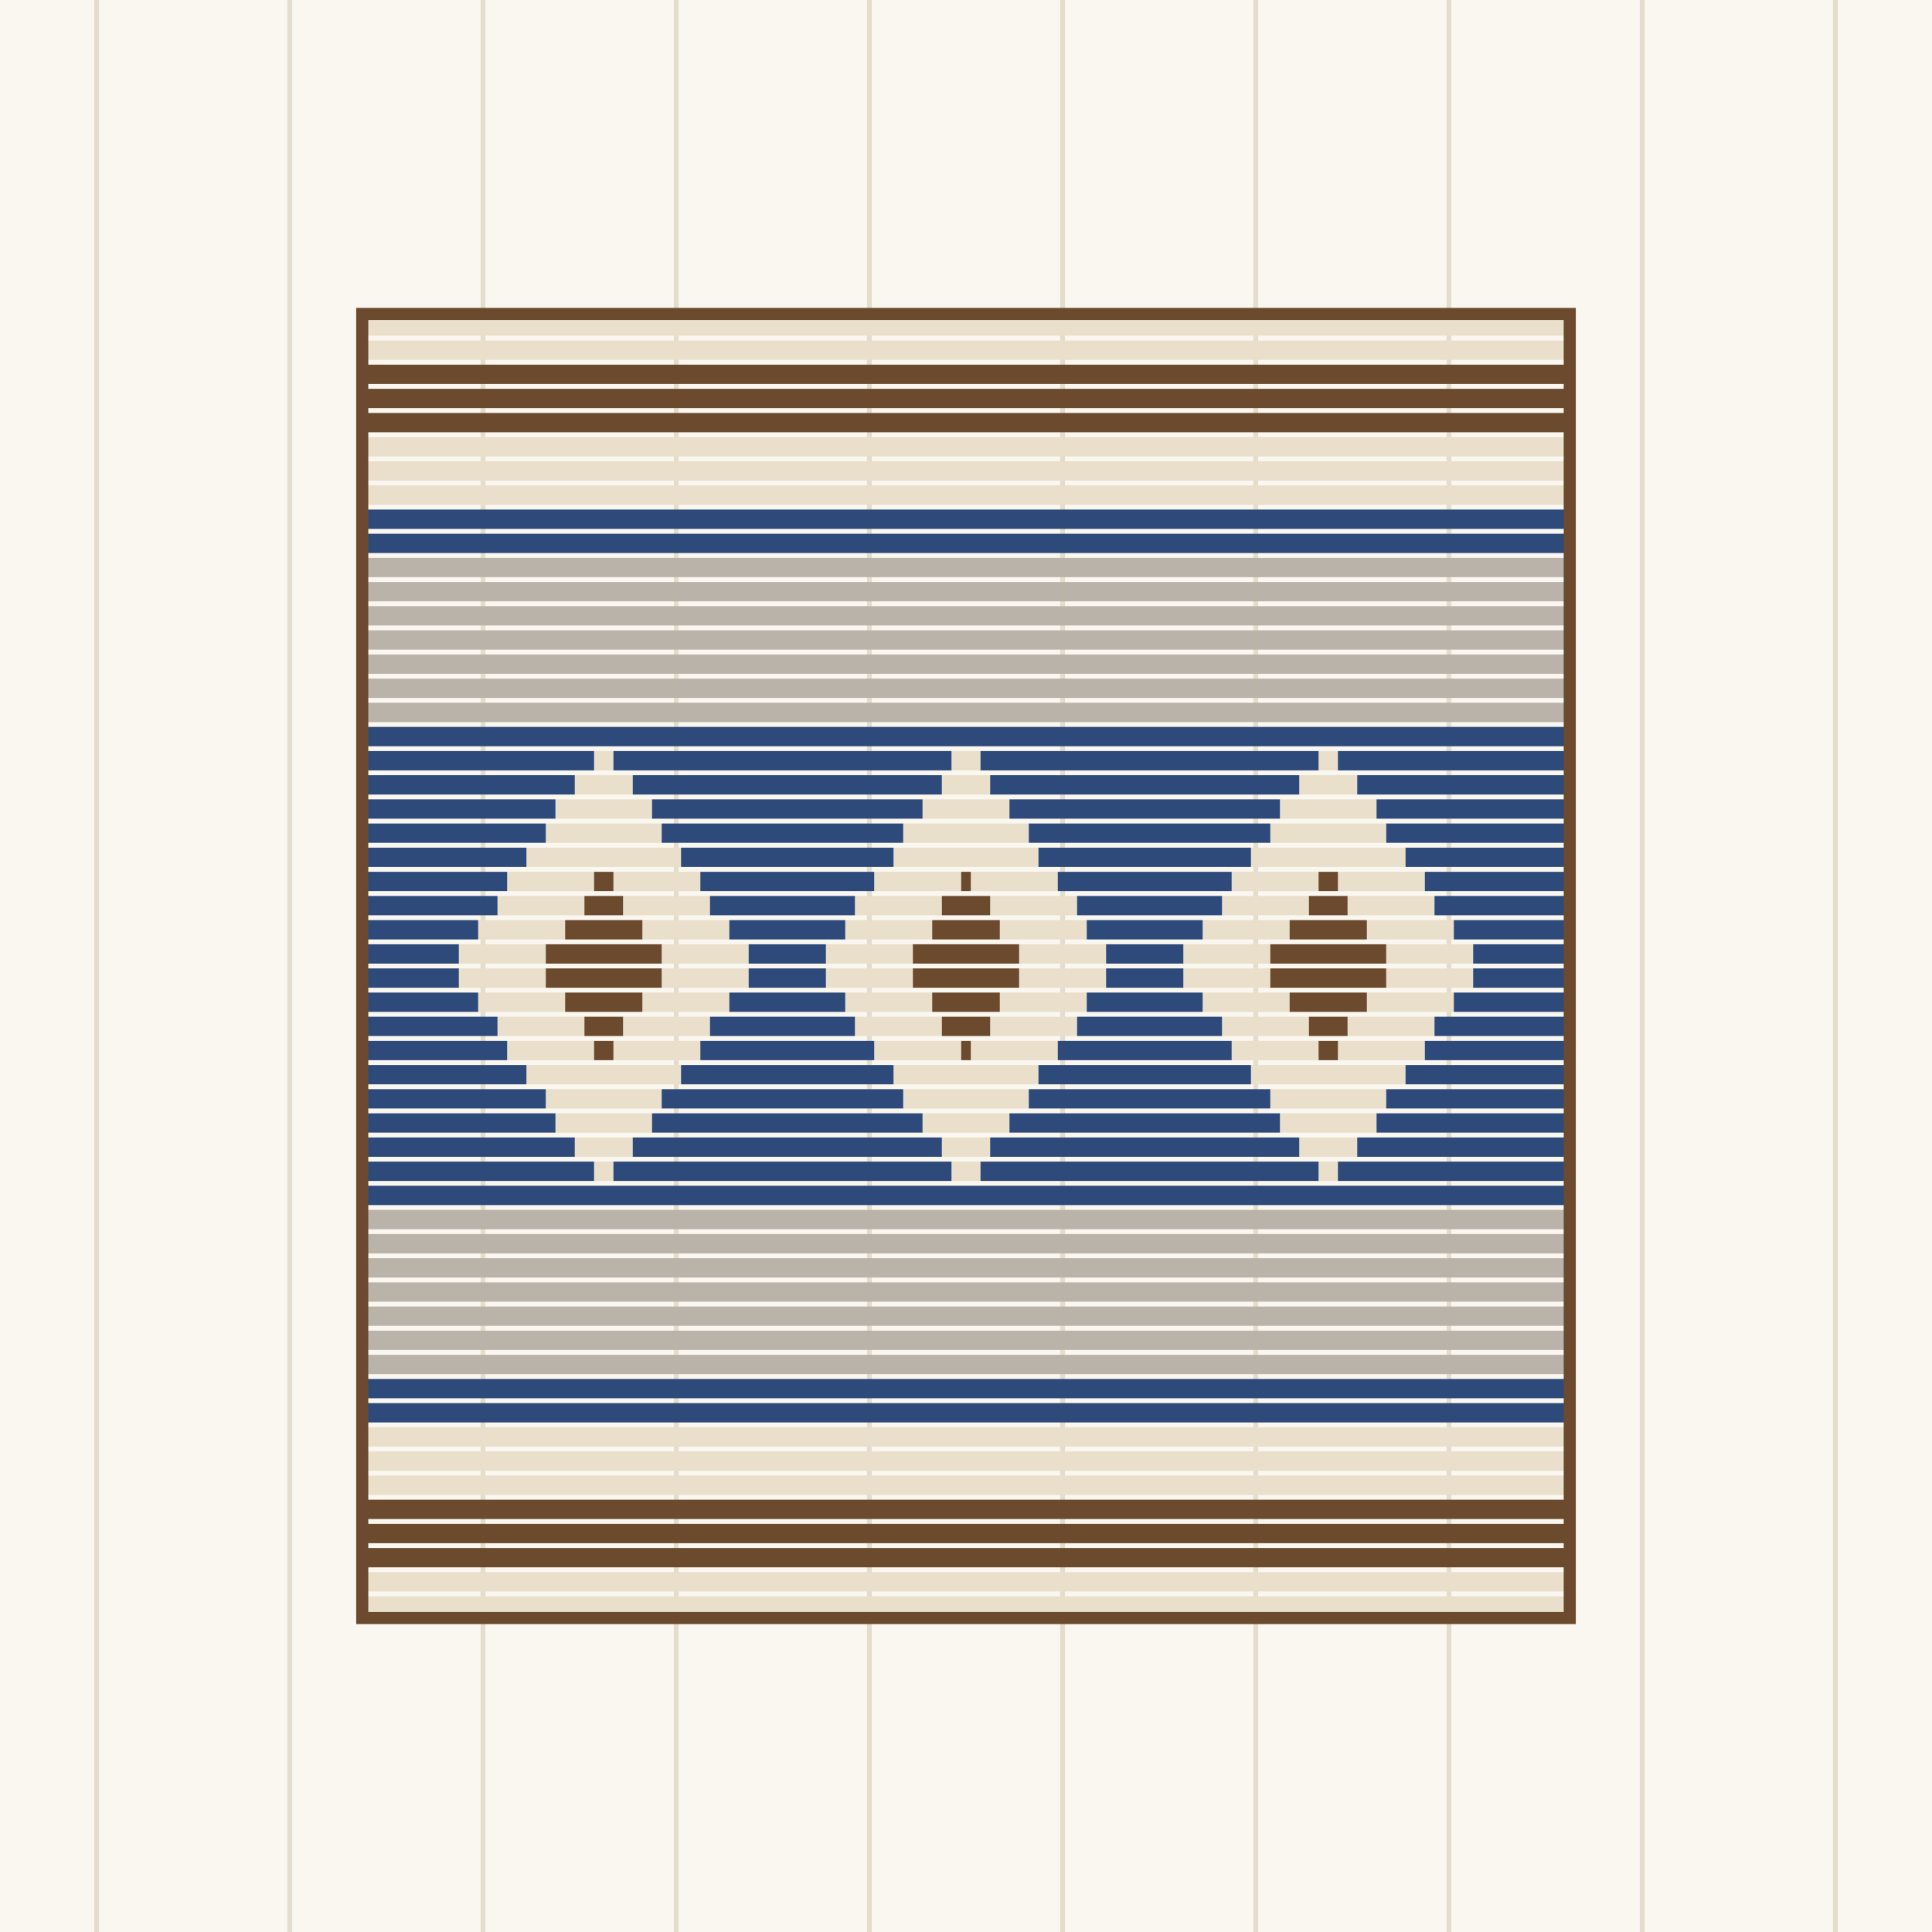
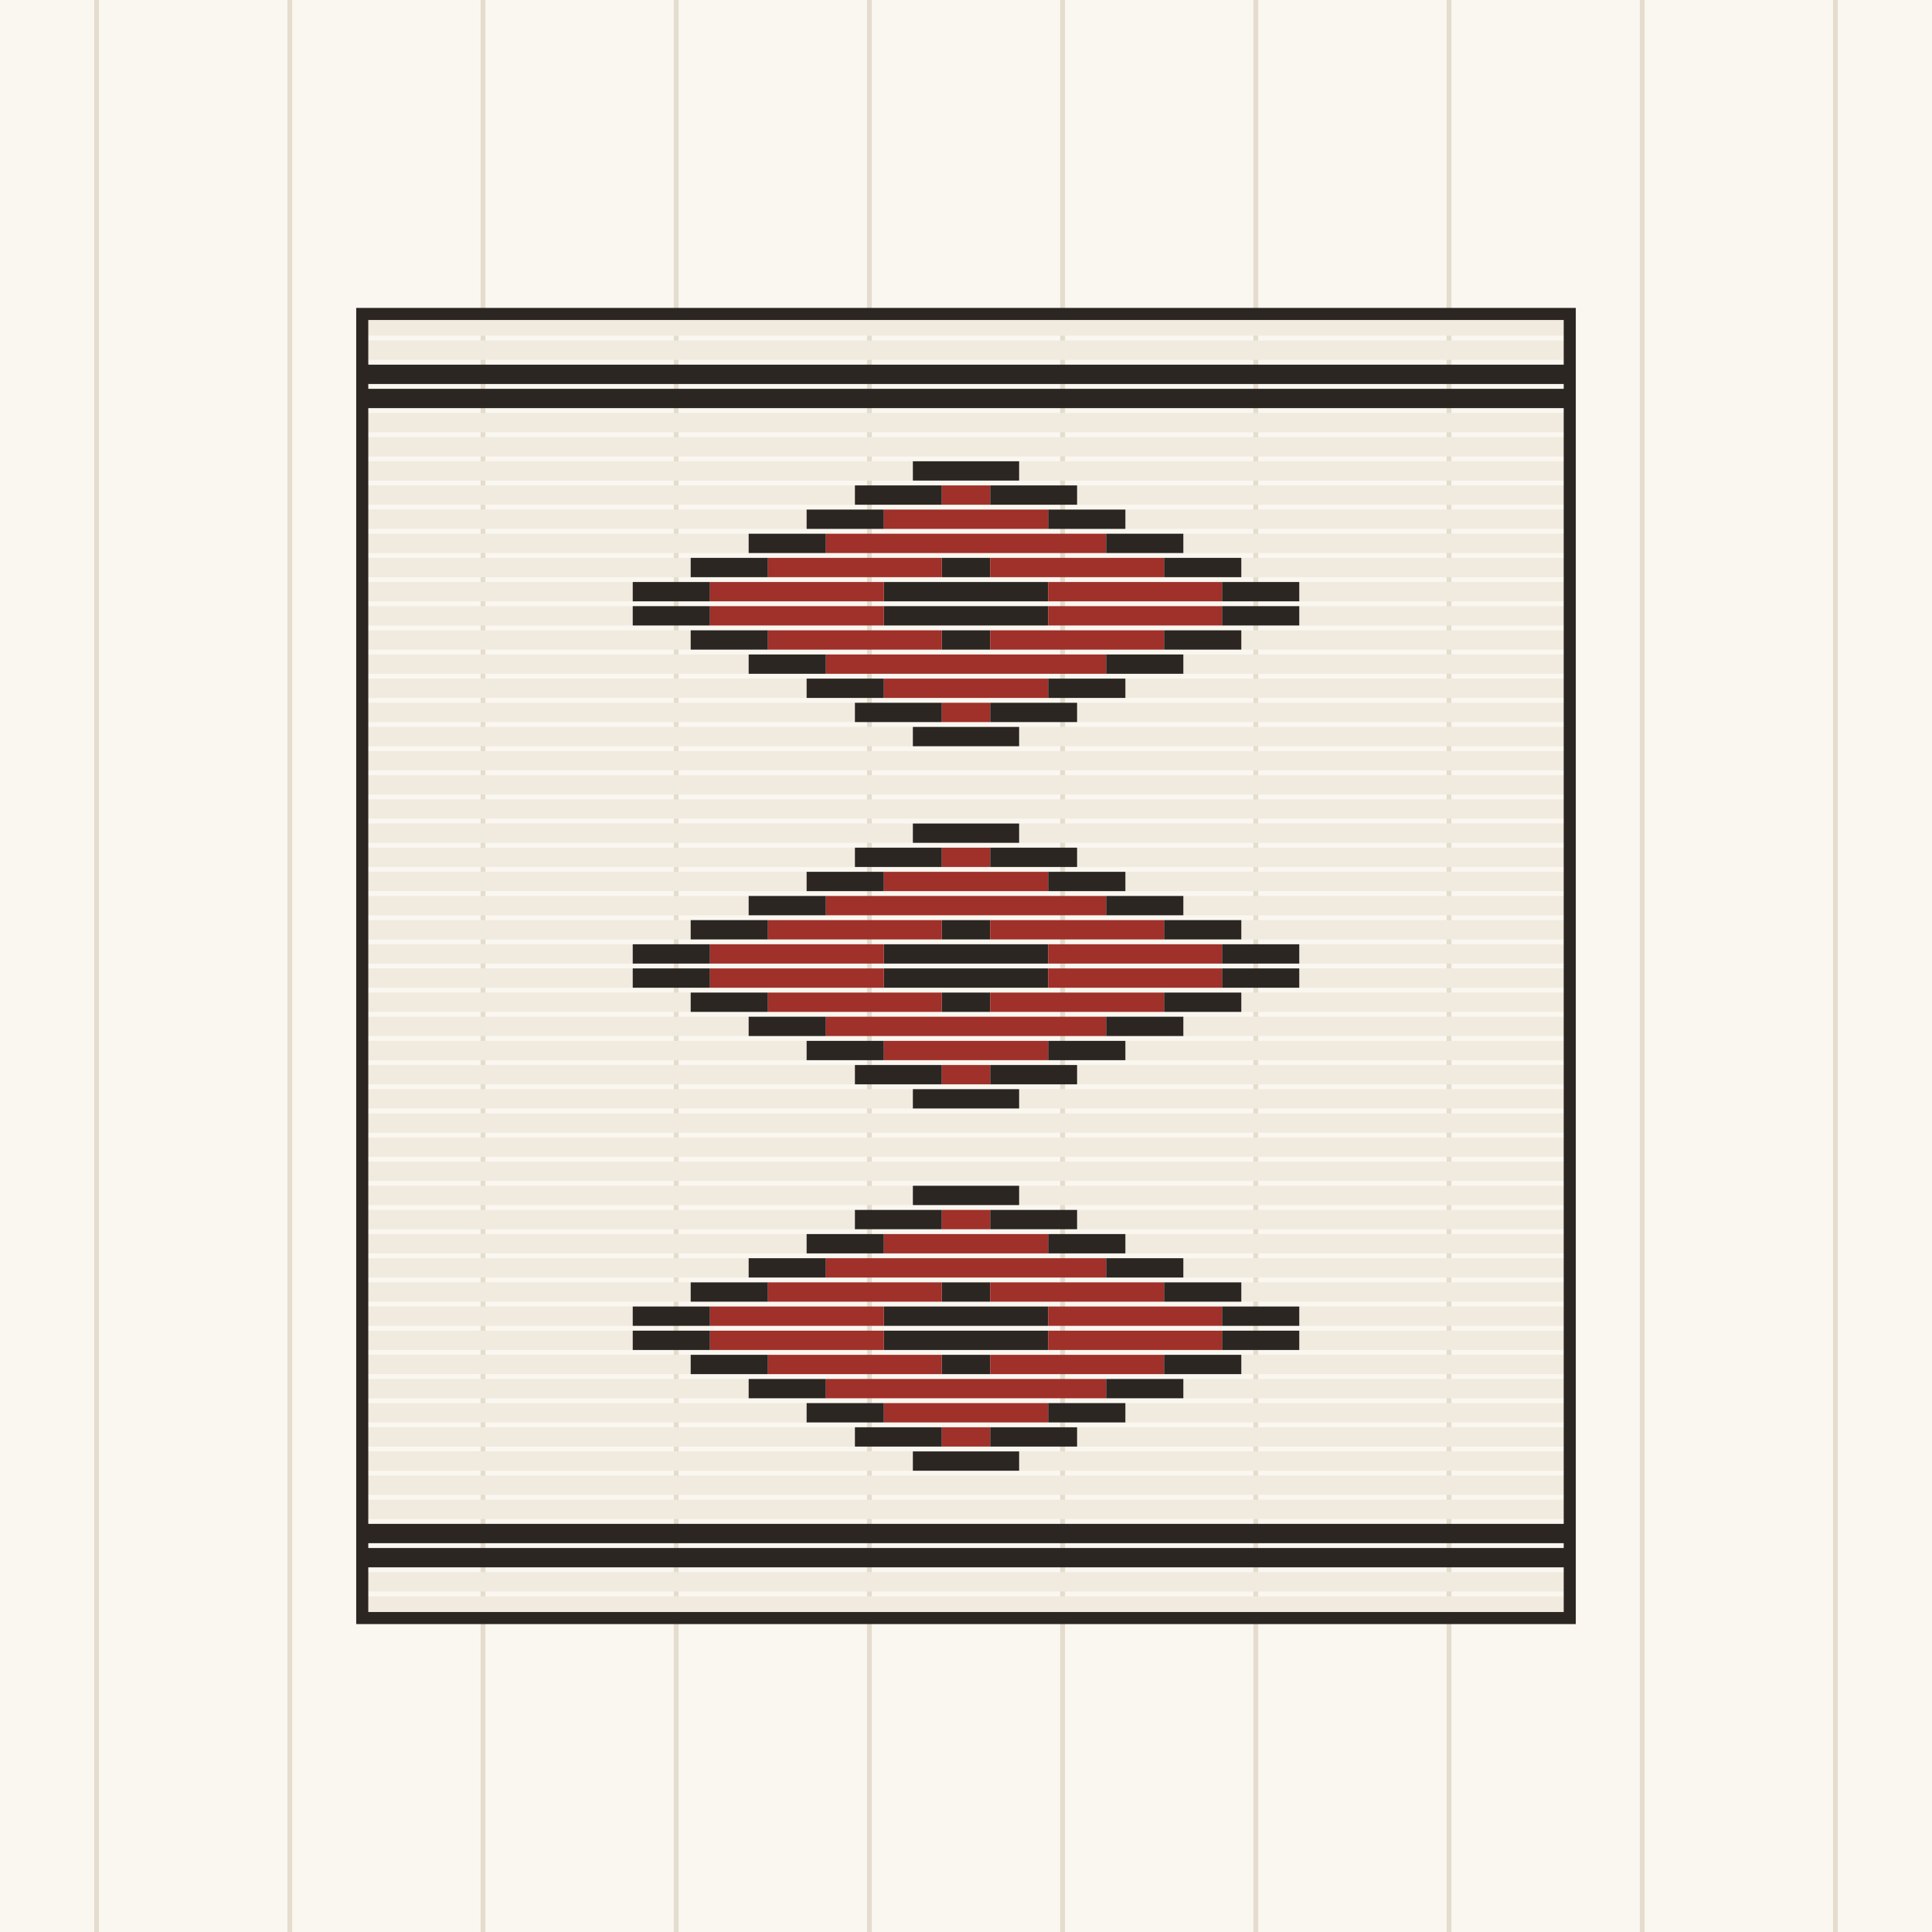
<svg xmlns="http://www.w3.org/2000/svg" width="800" height="800" viewBox="0 0 800 800">
  <rect width="800" height="800" fill="#FAF7F0" />
  <path d="M40 0V800M120 0V800M200 0V800M280 0V800M360 0V800M440 0V800M520 0V800M600 0V800M680 0V800M760 0V800" stroke="#E4DCCD" stroke-width="2" />
-   <path d="M150 135h500M150 145h500M150 185h500M150 195h500M150 205h500M246 315h8M394 315h12M546 315h8M238 325h24M390 325h20M538 325h24M230 335h40M382 335h36M530 335h40M226 345h48M374 345h52M526 345h48M218 355h64M370 355h60M518 355h64M210 365h36M254 365h36M362 365h36M402 365h36M510 365h36M554 365h36M206 375h36M258 375h36M354 375h36M410 375h36M506 375h36M558 375h36M198 385h36M266 385h36M350 385h36M414 385h36M498 385h36M566 385h36M190 395h36M274 395h36M342 395h36M422 395h36M490 395h36M574 395h36M190 405h36M274 405h36M342 405h36M422 405h36M490 405h36M574 405h36M198 415h36M266 415h36M350 415h36M414 415h36M498 415h36M566 415h36M206 425h36M258 425h36M354 425h36M410 425h36M506 425h36M558 425h36M210 435h36M254 435h36M362 435h36M402 435h36M510 435h36M554 435h36M218 445h64M370 445h60M518 445h64M226 455h48M374 455h52M526 455h48M230 465h40M382 465h36M530 465h40M238 475h24M390 475h20M538 475h24M246 485h8M394 485h12M546 485h8M150 595h500M150 605h500M150 615h500M150 655h500M150 665h500" stroke="#E9DFCB" stroke-width="8" fill="none" />
-   <path d="M150 155h500M150 165h500M150 175h500M246 365h8M398 365h4M546 365h8M242 375h16M390 375h20M542 375h16M234 385h32M386 385h28M534 385h32M226 395h48M378 395h44M526 395h48M226 405h48M378 405h44M526 405h48M234 415h32M386 415h28M534 415h32M242 425h16M390 425h20M542 425h16M246 435h8M398 435h4M546 435h8M150 625h500M150 635h500M150 645h500" stroke="#6B4A2E" stroke-width="8" fill="none" />
-   <path d="M150 215h500M150 225h500M150 305h500M150 315h96M254 315h140M406 315h140M554 315h96M150 325h88M262 325h128M410 325h128M562 325h88M150 335h80M270 335h112M418 335h112M570 335h80M150 345h76M274 345h100M426 345h100M574 345h76M150 355h68M282 355h88M430 355h88M582 355h68M150 365h60M290 365h72M438 365h72M590 365h60M150 375h56M294 375h60M446 375h60M594 375h56M150 385h48M302 385h48M450 385h48M602 385h48M150 395h40M310 395h32M458 395h32M610 395h40M150 405h40M310 405h32M458 405h32M610 405h40M150 415h48M302 415h48M450 415h48M602 415h48M150 425h56M294 425h60M446 425h60M594 425h56M150 435h60M290 435h72M438 435h72M590 435h60M150 445h68M282 445h88M430 445h88M582 445h68M150 455h76M274 455h100M426 455h100M574 455h76M150 465h80M270 465h112M418 465h112M570 465h80M150 475h88M262 475h128M410 475h128M562 475h88M150 485h96M254 485h140M406 485h140M554 485h96M150 495h500M150 575h500M150 585h500" stroke="#2E4A7A" stroke-width="8" fill="none" />
-   <path d="M150 235h500M150 245h500M150 255h500M150 265h500M150 275h500M150 285h500M150 295h500M150 505h500M150 515h500M150 525h500M150 535h500M150 545h500M150 555h500M150 565h500" stroke="#B9B3AA" stroke-width="8" fill="none" />
-   <rect x="150" y="130" width="500" height="540" fill="none" stroke="#6B4A2E" stroke-width="5" />
+   <path d="M150 135h500M150 145h500M150 175h500M150 185h500M150 195h228M422 195h228M150 205h204M446 205h204M150 215h184M466 215h184M150 225h160M490 225h160M150 235h136M514 235h136M150 245h112M538 245h112M150 255h112M538 255h112M150 265h136M514 265h136M150 275h160M490 275h160M150 285h184M466 285h184M150 295h204M446 295h204M150 305h228M422 305h228M150 315h500M150 325h500M150 335h500M150 345h228M422 345h228M150 355h204M446 355h204M150 365h184M466 365h184M150 375h160M490 375h160M150 385h136M514 385h136M150 395h112M538 395h112M150 405h112M538 405h112M150 415h136M514 415h136M150 425h160M490 425h160M150 435h184M466 435h184M150 445h204M446 445h204M150 455h228M422 455h228M150 465h500M150 475h500M150 485h500M150 495h228M422 495h228M150 505h204M446 505h204M150 515h184M466 515h184M150 525h160M490 525h160M150 535h136M514 535h136M150 545h112M538 545h112M150 555h112M538 555h112M150 565h136M514 565h136M150 575h160M490 575h160M150 585h184M466 585h184M150 595h204M446 595h204M150 605h228M422 605h228M150 615h500M150 625h500M150 655h500M150 665h500" stroke="#F1EBDF" stroke-width="8" fill="none" />
+   <path d="M150 155h500M150 165h500M378 195h44M354 205h36M410 205h36M334 215h32M434 215h32M310 225h32M458 225h32M286 235h32M390 235h20M482 235h32M262 245h32M366 245h68M506 245h32M262 255h32M366 255h68M506 255h32M286 265h32M390 265h20M482 265h32M310 275h32M458 275h32M334 285h32M434 285h32M354 295h36M410 295h36M378 305h44M378 345h44M354 355h36M410 355h36M334 365h32M434 365h32M310 375h32M458 375h32M286 385h32M390 385h20M482 385h32M262 395h32M366 395h68M506 395h32M262 405h32M366 405h68M506 405h32M286 415h32M390 415h20M482 415h32M310 425h32M458 425h32M334 435h32M434 435h32M354 445h36M410 445h36M378 455h44M378 495h44M354 505h36M410 505h36M334 515h32M434 515h32M310 525h32M458 525h32M286 535h32M390 535h20M482 535h32M262 545h32M366 545h68M506 545h32M262 555h32M366 555h68M506 555h32M286 565h32M390 565h20M482 565h32M310 575h32M458 575h32M334 585h32M434 585h32M354 595h36M410 595h36M378 605h44M150 635h500M150 645h500" stroke="#2B2622" stroke-width="8" fill="none" />
+   <path d="M390 205h20M366 215h68M342 225h116M318 235h72M410 235h72M294 245h72M434 245h72M294 255h72M434 255h72M318 265h72M410 265h72M342 275h116M366 285h68M390 295h20M390 355h20M366 365h68M342 375h116M318 385h72M410 385h72M294 395h72M434 395h72M294 405h72M434 405h72M318 415h72M410 415h72M342 425h116M366 435h68M390 445h20M390 505h20M366 515h68M342 525h116M318 535h72M410 535h72M294 545h72M434 545h72M294 555h72M434 555h72M318 565h72M410 565h72M342 575h116M366 585h68M390 595h20" stroke="#A0302A" stroke-width="8" fill="none" />
+   <rect x="150" y="130" width="500" height="540" fill="none" stroke="#2B2622" stroke-width="5" />
</svg>
